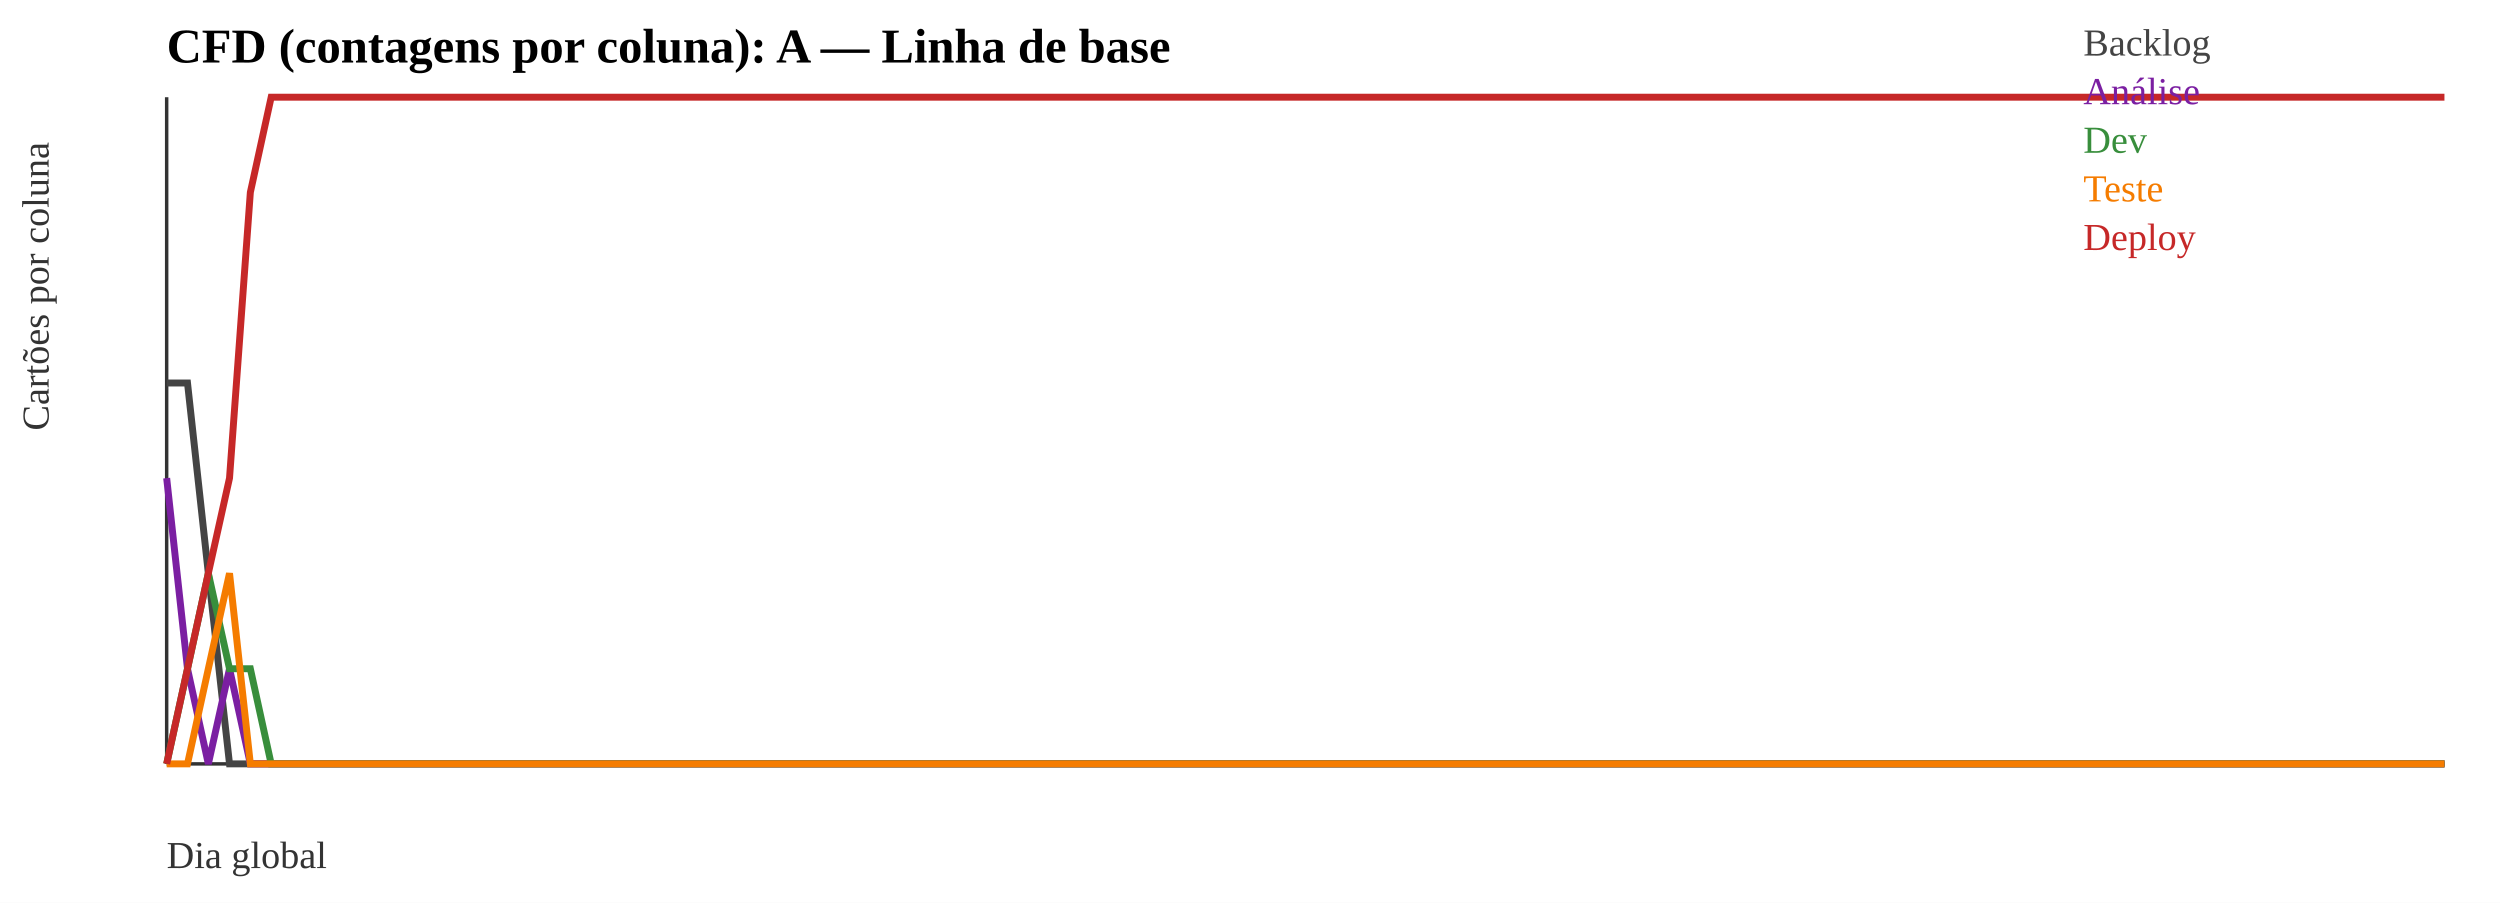
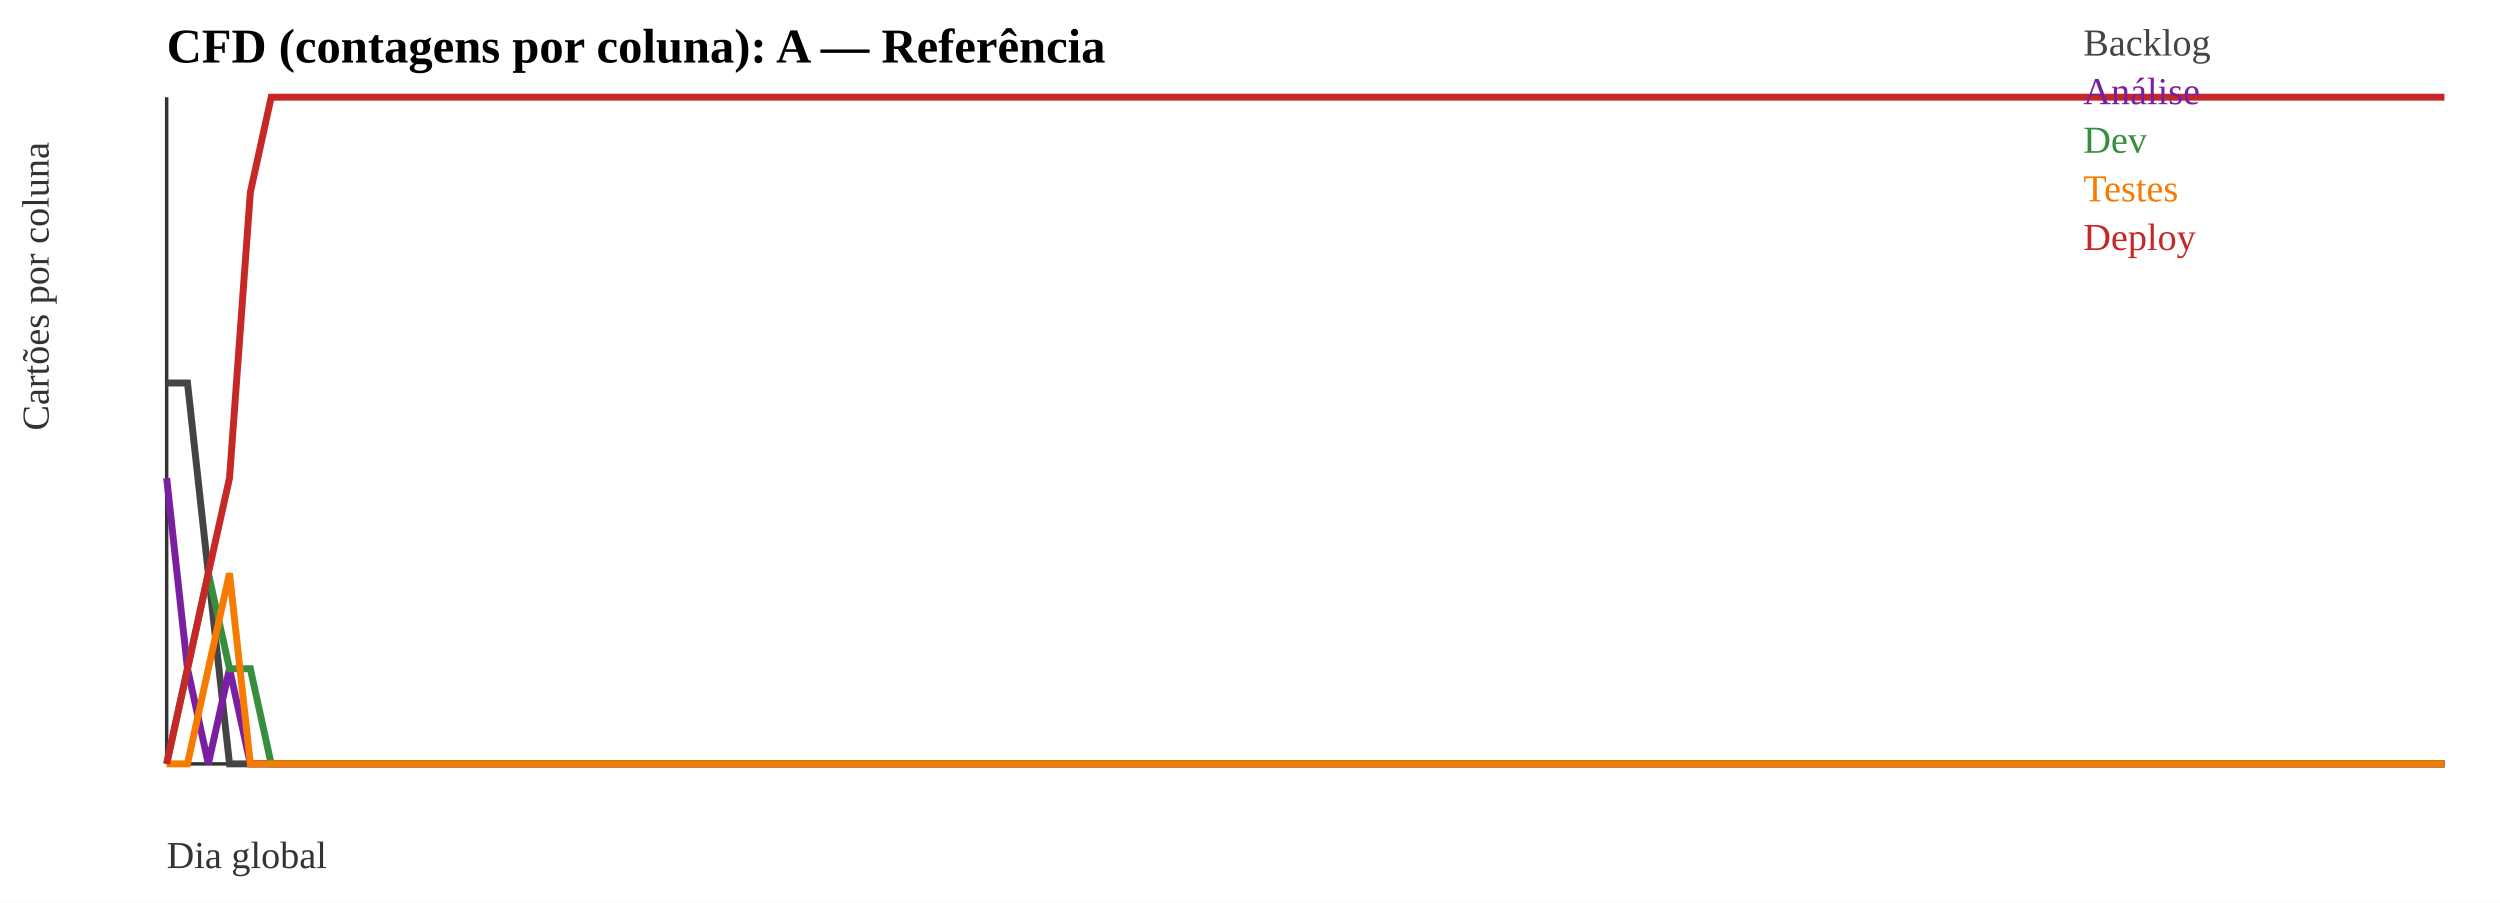
<svg xmlns="http://www.w3.org/2000/svg" width="720" height="260" viewBox="0 0 720 260">
  <rect width="100%" height="100%" fill="#ffffff" />
-   <text x="48" y="18" font-size="14" font-weight="bold">CFD (contagens por coluna): A — Linha de base</text>
+   <text x="48" y="18" font-size="14" font-weight="bold">CFD (contagens por coluna): A — Referência</text>
  <line x1="48" y1="220" x2="704" y2="220" stroke="#333" />
  <line x1="48" y1="28" x2="48" y2="220" stroke="#333" />
  <polyline fill="none" stroke="#444" stroke-width="2" points="48.0,110.3 54.0,110.3 60.0,165.1 66.1,220.0 72.1,220.0 78.1,220.0 84.1,220.0 90.1,220.0 96.1,220.0 102.2,220.0 108.2,220.0 114.2,220.0 120.2,220.0 126.2,220.0 132.3,220.0 138.3,220.0 144.3,220.0 150.3,220.0 156.3,220.0 162.3,220.0 168.4,220.0 174.4,220.0 180.4,220.0 186.4,220.0 192.4,220.0 198.5,220.0 204.5,220.0 210.5,220.0 216.5,220.0 222.5,220.0 228.6,220.0 234.6,220.0 240.6,220.0 246.6,220.0 252.6,220.0 258.6,220.0 264.7,220.0 270.7,220.0 276.7,220.0 282.7,220.0 288.7,220.0 294.8,220.0 300.8,220.0 306.8,220.0 312.8,220.0 318.8,220.0 324.8,220.0 330.9,220.0 336.9,220.0 342.9,220.0 348.9,220.0 354.9,220.0 361.0,220.0 367.0,220.0 373.0,220.0 379.0,220.0 385.0,220.0 391.0,220.0 397.1,220.0 403.1,220.0 409.1,220.0 415.1,220.0 421.1,220.0 427.2,220.0 433.2,220.0 439.2,220.0 445.2,220.0 451.2,220.0 457.2,220.0 463.3,220.0 469.3,220.0 475.3,220.0 481.3,220.0 487.3,220.0 493.4,220.0 499.4,220.0 505.4,220.0 511.4,220.0 517.4,220.0 523.4,220.0 529.5,220.0 535.5,220.0 541.5,220.0 547.5,220.0 553.5,220.0 559.6,220.0 565.6,220.0 571.6,220.0 577.6,220.0 583.6,220.0 589.7,220.0 595.7,220.0 601.7,220.0 607.7,220.0 613.7,220.0 619.7,220.0 625.8,220.0 631.8,220.0 637.8,220.0 643.8,220.0 649.8,220.0 655.9,220.0 661.9,220.0 667.9,220.0 673.9,220.0 679.9,220.0 685.9,220.0 692.0,220.0 698.0,220.0 704.0,220.0" />
  <polyline fill="none" stroke="#7b1fa2" stroke-width="2" points="48.0,137.7 54.0,192.6 60.0,220.0 66.1,192.6 72.1,220.0 78.1,220.0 84.1,220.0 90.1,220.0 96.1,220.0 102.2,220.0 108.2,220.0 114.2,220.0 120.2,220.0 126.2,220.0 132.3,220.0 138.3,220.0 144.3,220.0 150.3,220.0 156.3,220.0 162.3,220.0 168.4,220.0 174.4,220.0 180.4,220.0 186.4,220.0 192.4,220.0 198.5,220.0 204.5,220.0 210.5,220.0 216.5,220.0 222.5,220.0 228.6,220.0 234.6,220.0 240.6,220.0 246.6,220.0 252.6,220.0 258.6,220.0 264.7,220.0 270.7,220.0 276.7,220.0 282.7,220.0 288.7,220.0 294.8,220.0 300.8,220.0 306.8,220.0 312.8,220.0 318.8,220.0 324.8,220.0 330.9,220.0 336.9,220.0 342.9,220.0 348.9,220.0 354.9,220.0 361.0,220.0 367.0,220.0 373.0,220.0 379.0,220.0 385.0,220.0 391.0,220.0 397.1,220.0 403.1,220.0 409.1,220.0 415.1,220.0 421.1,220.0 427.2,220.0 433.2,220.0 439.2,220.0 445.2,220.0 451.2,220.0 457.2,220.0 463.3,220.0 469.3,220.0 475.3,220.0 481.3,220.0 487.3,220.0 493.4,220.0 499.4,220.0 505.4,220.0 511.4,220.0 517.4,220.0 523.4,220.0 529.5,220.0 535.5,220.0 541.5,220.0 547.5,220.0 553.5,220.0 559.6,220.0 565.6,220.0 571.6,220.0 577.6,220.0 583.6,220.0 589.7,220.0 595.7,220.0 601.7,220.0 607.7,220.0 613.7,220.0 619.7,220.0 625.8,220.0 631.8,220.0 637.8,220.0 643.8,220.0 649.8,220.0 655.9,220.0 661.9,220.0 667.9,220.0 673.9,220.0 679.9,220.0 685.9,220.0 692.0,220.0 698.0,220.0 704.0,220.0" />
  <polyline fill="none" stroke="#388e3c" stroke-width="2" points="48.0,220.0 54.0,192.6 60.0,165.1 66.1,192.6 72.1,192.6 78.1,220.0 84.1,220.0 90.1,220.0 96.1,220.0 102.2,220.0 108.2,220.0 114.2,220.0 120.2,220.0 126.2,220.0 132.3,220.0 138.3,220.0 144.3,220.0 150.3,220.0 156.3,220.0 162.3,220.0 168.4,220.0 174.4,220.0 180.4,220.0 186.4,220.0 192.4,220.0 198.5,220.0 204.5,220.0 210.5,220.0 216.5,220.0 222.5,220.0 228.6,220.0 234.6,220.0 240.6,220.0 246.6,220.0 252.6,220.0 258.6,220.0 264.7,220.0 270.7,220.0 276.7,220.0 282.7,220.0 288.7,220.0 294.8,220.0 300.8,220.0 306.8,220.0 312.8,220.0 318.8,220.0 324.8,220.0 330.9,220.0 336.9,220.0 342.9,220.0 348.9,220.0 354.9,220.0 361.0,220.0 367.0,220.0 373.0,220.0 379.0,220.0 385.0,220.0 391.0,220.0 397.1,220.0 403.1,220.0 409.1,220.0 415.1,220.0 421.1,220.0 427.2,220.0 433.2,220.0 439.2,220.0 445.2,220.0 451.2,220.0 457.2,220.0 463.3,220.0 469.3,220.0 475.3,220.0 481.3,220.0 487.3,220.0 493.4,220.0 499.4,220.0 505.4,220.0 511.4,220.0 517.4,220.0 523.4,220.0 529.5,220.0 535.5,220.0 541.5,220.0 547.5,220.0 553.5,220.0 559.6,220.0 565.6,220.0 571.6,220.0 577.6,220.0 583.6,220.0 589.7,220.0 595.7,220.0 601.7,220.0 607.7,220.0 613.7,220.0 619.7,220.0 625.8,220.0 631.8,220.0 637.8,220.0 643.8,220.0 649.8,220.0 655.9,220.0 661.9,220.0 667.9,220.0 673.9,220.0 679.9,220.0 685.9,220.0 692.0,220.0 698.0,220.0 704.0,220.0" />
  <polyline fill="none" stroke="#f57c00" stroke-width="2" points="48.0,220.0 54.0,220.0 60.0,192.6 66.1,165.1 72.1,220.0 78.1,220.0 84.1,220.0 90.1,220.0 96.1,220.0 102.2,220.0 108.2,220.0 114.2,220.0 120.2,220.0 126.2,220.0 132.3,220.0 138.3,220.0 144.3,220.0 150.3,220.0 156.3,220.0 162.3,220.0 168.4,220.0 174.4,220.0 180.4,220.0 186.4,220.0 192.4,220.0 198.5,220.0 204.5,220.0 210.5,220.0 216.5,220.0 222.5,220.0 228.6,220.0 234.6,220.0 240.6,220.0 246.6,220.0 252.6,220.0 258.6,220.0 264.7,220.0 270.7,220.0 276.7,220.0 282.7,220.0 288.7,220.0 294.8,220.0 300.8,220.0 306.8,220.0 312.8,220.0 318.8,220.0 324.8,220.0 330.9,220.0 336.9,220.0 342.9,220.0 348.9,220.0 354.9,220.0 361.0,220.0 367.0,220.0 373.0,220.0 379.0,220.0 385.0,220.0 391.0,220.0 397.1,220.0 403.1,220.0 409.1,220.0 415.1,220.0 421.1,220.0 427.2,220.0 433.2,220.0 439.2,220.0 445.2,220.0 451.2,220.0 457.2,220.0 463.3,220.0 469.3,220.0 475.3,220.0 481.3,220.0 487.3,220.0 493.4,220.0 499.4,220.0 505.4,220.0 511.4,220.0 517.4,220.0 523.4,220.0 529.5,220.0 535.5,220.0 541.5,220.0 547.5,220.0 553.5,220.0 559.6,220.0 565.6,220.0 571.6,220.0 577.6,220.0 583.6,220.0 589.7,220.0 595.7,220.0 601.7,220.0 607.7,220.0 613.7,220.0 619.7,220.0 625.8,220.0 631.8,220.0 637.8,220.0 643.8,220.0 649.8,220.0 655.9,220.0 661.9,220.0 667.9,220.0 673.9,220.0 679.9,220.0 685.9,220.0 692.0,220.0 698.0,220.0 704.0,220.0" />
  <polyline fill="none" stroke="#c62828" stroke-width="2" points="48.0,220.0 54.0,192.6 60.0,165.1 66.1,137.7 72.1,55.4 78.1,28.0 84.1,28.0 90.1,28.0 96.1,28.0 102.2,28.0 108.2,28.0 114.2,28.0 120.2,28.0 126.2,28.0 132.3,28.0 138.3,28.0 144.3,28.0 150.3,28.0 156.3,28.0 162.3,28.0 168.4,28.0 174.4,28.0 180.4,28.0 186.4,28.0 192.4,28.0 198.5,28.0 204.5,28.0 210.5,28.0 216.5,28.0 222.5,28.0 228.6,28.0 234.6,28.0 240.6,28.0 246.6,28.0 252.6,28.0 258.6,28.0 264.7,28.0 270.7,28.0 276.7,28.0 282.7,28.0 288.7,28.0 294.8,28.0 300.8,28.0 306.8,28.0 312.8,28.0 318.8,28.0 324.8,28.0 330.9,28.0 336.9,28.0 342.9,28.0 348.9,28.0 354.9,28.0 361.0,28.0 367.0,28.0 373.0,28.0 379.0,28.0 385.0,28.0 391.0,28.0 397.1,28.0 403.1,28.0 409.1,28.0 415.1,28.0 421.1,28.0 427.2,28.0 433.2,28.0 439.2,28.0 445.2,28.0 451.2,28.0 457.2,28.0 463.3,28.0 469.3,28.0 475.3,28.0 481.3,28.0 487.3,28.0 493.4,28.0 499.4,28.0 505.4,28.0 511.4,28.0 517.4,28.0 523.4,28.0 529.5,28.0 535.5,28.0 541.5,28.0 547.5,28.0 553.5,28.0 559.6,28.0 565.6,28.0 571.6,28.0 577.6,28.0 583.6,28.0 589.7,28.0 595.7,28.0 601.7,28.0 607.7,28.0 613.7,28.0 619.7,28.0 625.8,28.0 631.8,28.0 637.8,28.0 643.8,28.0 649.8,28.0 655.9,28.0 661.9,28.0 667.9,28.0 673.9,28.0 679.9,28.0 685.9,28.0 692.0,28.0 698.0,28.0 704.0,28.0" />
  <text x="48" y="250" font-size="11" fill="#333">Dia global</text>
  <text transform="translate(14,124) rotate(-90)" font-size="11" fill="#333">Cartões por coluna</text>
  <text x="600" y="16" font-size="11" fill="#444">Backlog</text>
  <text x="600" y="30" font-size="11" fill="#7b1fa2">Análise</text>
  <text x="600" y="44" font-size="11" fill="#388e3c">Dev</text>
-   <text x="600" y="58" font-size="11" fill="#f57c00">Teste</text>
+   <text x="600" y="58" font-size="11" fill="#f57c00">Testes</text>
  <text x="600" y="72" font-size="11" fill="#c62828">Deploy</text>
</svg>
